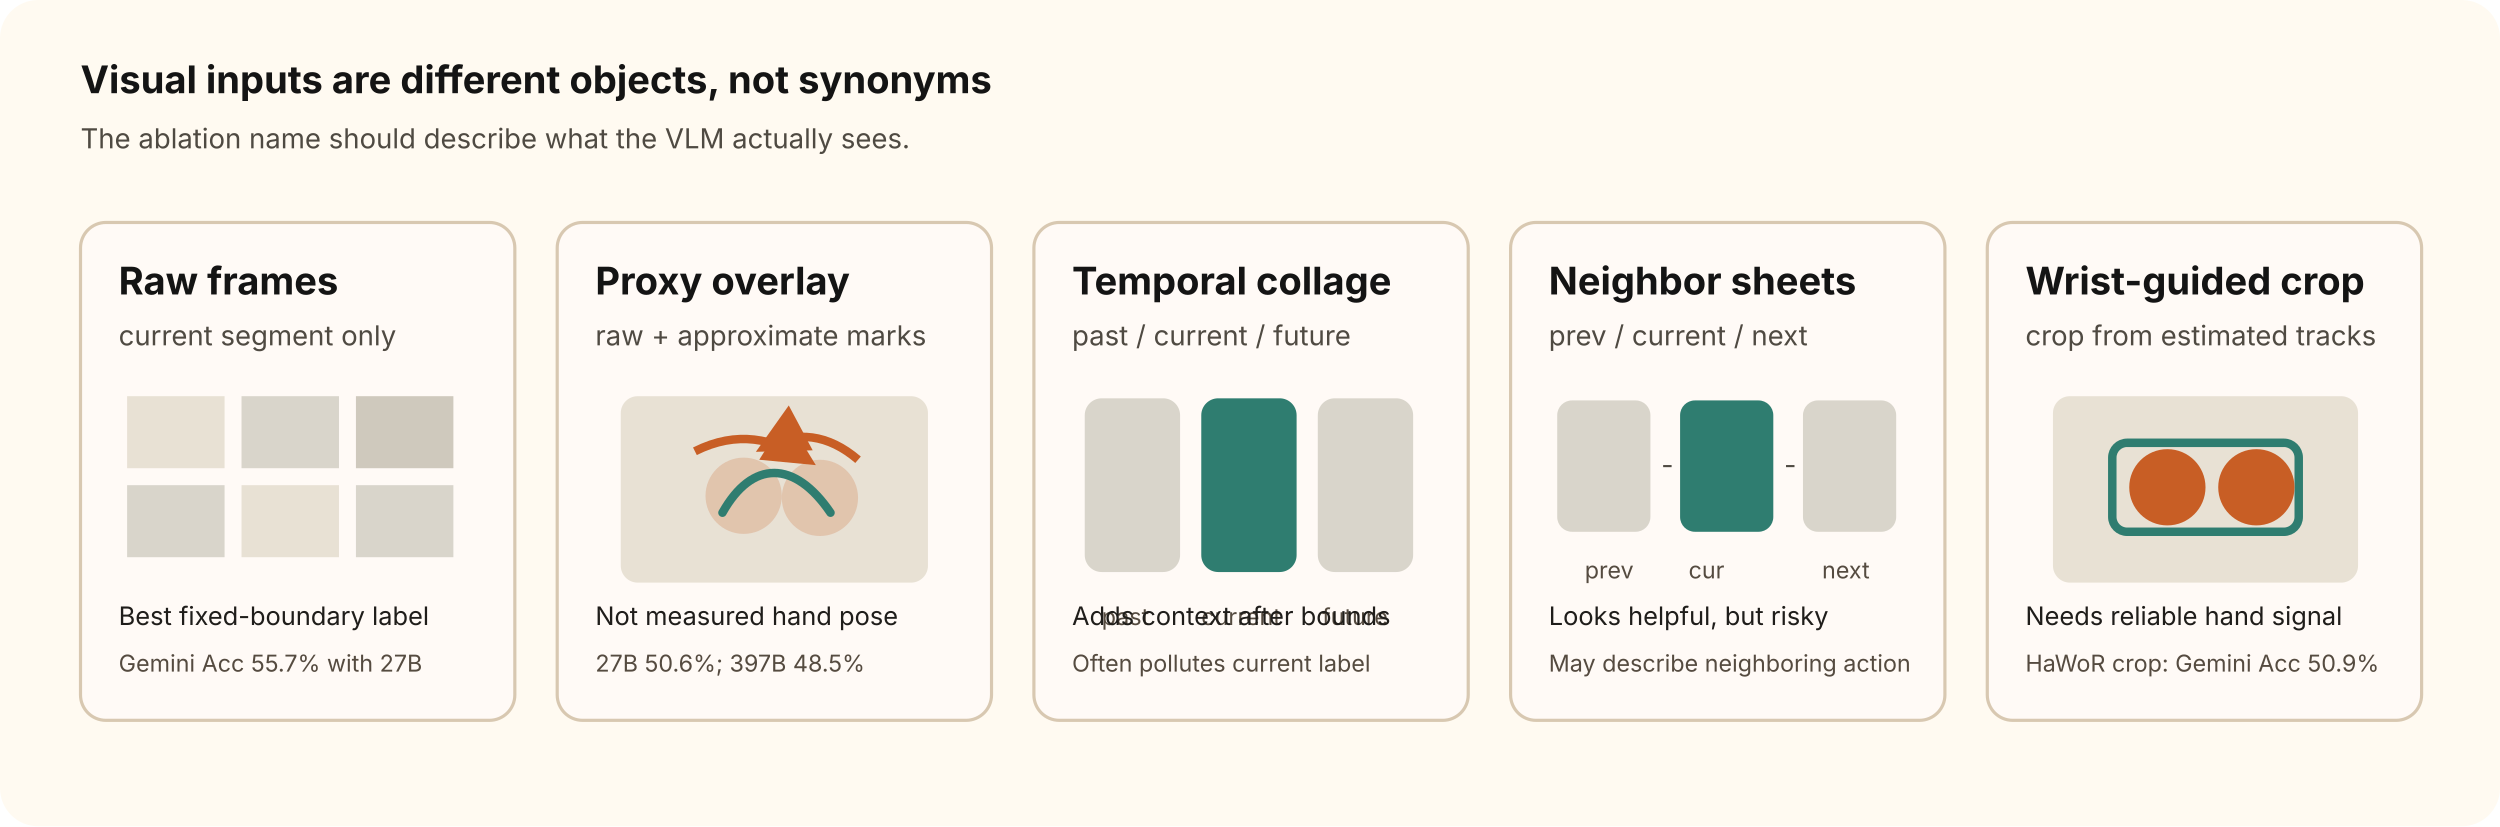
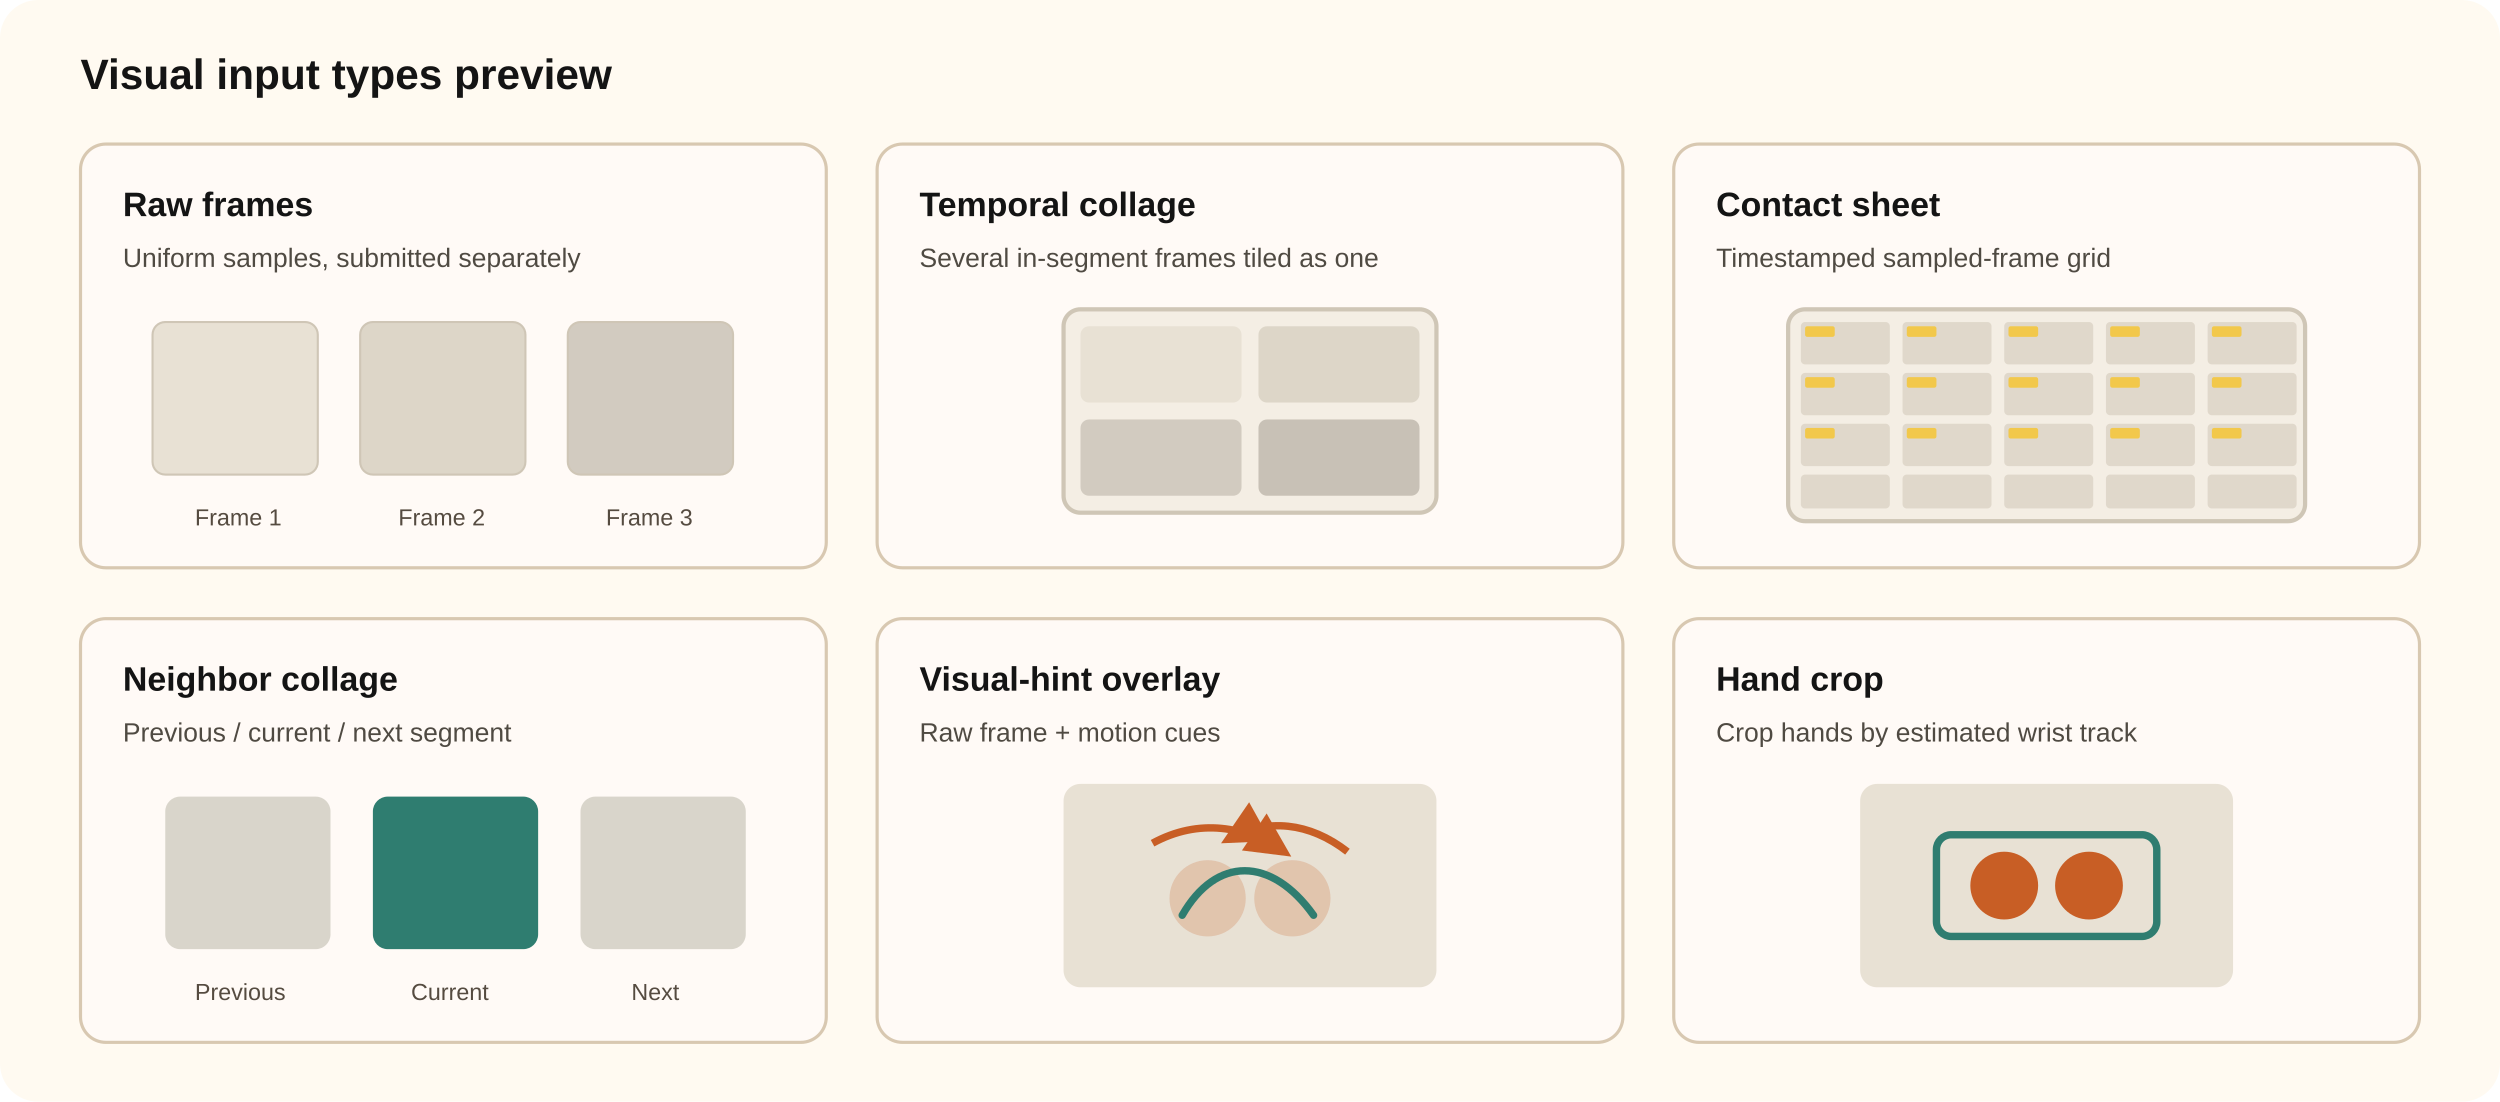
- <svg xmlns="http://www.w3.org/2000/svg" width="1180" height="390" viewBox="0 0 1180 390" role="img" aria-label="Visual inputs compared: raw frames, proxy overlay, temporal collage, neighbor sheets, and wrist-guided crop">
+ <svg xmlns="http://www.w3.org/2000/svg" width="1180" height="520" viewBox="0 0 1180 520" role="img" aria-label="Visual input types preview: raw frames, temporal collage, contact sheet, neighbor collage, visual-hint overlay, hand crop">
  <style>
-     .bg{fill:#fffaf1}.card{fill:#fffaf6;stroke:#d8c8b1;stroke-width:1.5}.title{font:700 18px Inter,Arial,sans-serif;fill:#141414}.sub{font:13px Inter,Arial,sans-serif;fill:#4f4a42}.tiny{font:11px Inter,Arial,sans-serif;fill:#554b40}.label{font:12px Inter,Arial,sans-serif;fill:#1f1d1a}.good{fill:#2f7d70}.gold{fill:#f2c84b}.pred{fill:#2f7d70}.muted{fill:#d9d5cb}.warn{fill:#c85e25}.ink{stroke:#2f7d70;stroke-width:4;fill:none;stroke-linecap:round}.arrow{stroke:#c85e25;stroke-width:4;fill:none;marker-end:url(#arrow)}
+     .bg{fill:#fffaf1}
+     .card{fill:#fffaf6;stroke:#d8c8b1;stroke-width:1.5}
+     .title{font:700 20px "IBM Plex Sans",Arial,sans-serif;fill:#141414}
+     .name{font:700 16px "IBM Plex Sans",Arial,sans-serif;fill:#141414}
+     .sub{font:12.5px "IBM Plex Sans",Arial,sans-serif;fill:#4f4a42}
+     .tiny{font:11px "IBM Plex Sans",Arial,sans-serif;fill:#554b40}
+     .pred{fill:#2f7d70}
+     .muted{fill:#d9d5cb}
+     .ink{stroke:#2f7d70;stroke-width:3.5;fill:none;stroke-linecap:round}
+     .arrow{stroke:#c85e25;stroke-width:3.5;fill:none;marker-end:url(#arrow)}
  </style>
  <defs>
    <marker id="arrow" viewBox="0 0 10 10" refX="8" refY="5" markerWidth="6" markerHeight="6" orient="auto-start-reverse">
      <path d="M0 0 L10 5 L0 10z" fill="#c85e25" />
    </marker>
  </defs>
-   <rect class="bg" width="1180" height="390" rx="18" />
-   <text x="38" y="44" class="title">Visual inputs are different objects, not synonyms</text>
-   <text x="38" y="70" class="sub">The ablation name should describe what the VLM actually sees.</text>
-   <g transform="translate(38,105)">
-     <rect class="card" width="205" height="235" rx="12" />
-     <text x="18" y="34" class="title">Raw frames</text>
-     <text x="18" y="58" class="sub">current segment only</text>
-     <g transform="translate(22,82)">
-       <rect x="0" y="0" width="46" height="34" fill="#e8e1d4" />
-       <rect x="54" y="0" width="46" height="34" fill="#d9d5cb" />
-       <rect x="108" y="0" width="46" height="34" fill="#cfc9bd" />
-       <rect x="0" y="42" width="46" height="34" fill="#d9d5cb" />
-       <rect x="54" y="42" width="46" height="34" fill="#e8e1d4" />
-       <rect x="108" y="42" width="46" height="34" fill="#d9d5cb" />
+   <rect class="bg" width="1180" height="520" rx="18" />
+   <text x="38" y="42" class="title">Visual input types preview</text>
+   <g transform="translate(38,68)">
+     <rect class="card" width="352" height="200" rx="12" />
+     <text x="20" y="34" class="name">Raw frames</text>
+     <text x="20" y="58" class="sub">Uniform samples, submitted separately</text>
+     <g transform="translate(34,84)">
+       <rect x="0" y="0" width="78" height="72" rx="6" fill="#e8e1d4" stroke="#cfc6b6" />
+       <rect x="98" y="0" width="78" height="72" rx="6" fill="#ddd6c8" stroke="#cfc6b6" />
+       <rect x="196" y="0" width="78" height="72" rx="6" fill="#d2cbc0" stroke="#cfc6b6" />
+       <text x="20" y="96" class="tiny">Frame 1</text>
+       <text x="116" y="96" class="tiny">Frame 2</text>
+       <text x="214" y="96" class="tiny">Frame 3</text>
    </g>
-     <text x="18" y="190" class="label">Best fixed-boundary label</text>
-     <text x="18" y="212" class="tiny">Gemini Acc 55.7% with 27B</text>
  </g>
-   <g transform="translate(263,105)">
-     <rect class="card" width="205" height="235" rx="12" />
-     <text x="18" y="34" class="title">Proxy overlay</text>
-     <text x="18" y="58" class="sub">raw + approximate marks</text>
-     <g transform="translate(30,82)">
-       <rect x="0" y="0" width="145" height="88" rx="8" fill="#e8e1d4" />
-       <circle cx="58" cy="47" r="18" fill="#c85e25" opacity=".22" />
-       <circle cx="94" cy="48" r="18" fill="#c85e25" opacity=".22" />
-       <path class="ink" d="M48 55 C62 30, 82 30, 99 55" />
-       <path class="arrow" d="M35 26 C55 16, 72 20, 88 30" />
-       <path class="arrow" d="M112 30 C98 18, 83 16, 68 24" />
+   <g transform="translate(414,68)">
+     <rect class="card" width="352" height="200" rx="12" />
+     <text x="20" y="34" class="name">Temporal collage</text>
+     <text x="20" y="58" class="sub">Several in-segment frames tiled as one</text>
+     <g transform="translate(88,78)">
+       <rect x="0" y="0" width="176" height="96" rx="8" fill="#f4eee4" stroke="#cfc6b6" stroke-width="2" />
+       <rect x="8" y="8" width="76" height="36" rx="4" fill="#e8e1d4" />
+       <rect x="92" y="8" width="76" height="36" rx="4" fill="#ddd6c8" />
+       <rect x="8" y="52" width="76" height="36" rx="4" fill="#d2cbc0" />
+       <rect x="92" y="52" width="76" height="36" rx="4" fill="#c8c1b6" />
    </g>
-     <text x="18" y="190" class="label">Not measured hand pose</text>
-     <text x="18" y="212" class="tiny">27B 50.6%; 397B 48.5%</text>
  </g>
-   <g transform="translate(488,105)">
-     <rect class="card" width="205" height="235" rx="12" />
-     <text x="18" y="34" class="title">Temporal collage</text>
-     <text x="18" y="58" class="sub">past / current / future</text>
-     <g transform="translate(24,83)">
-       <rect x="0" y="0" width="45" height="82" rx="8" class="muted" />
-       <rect x="55" y="0" width="45" height="82" rx="8" class="pred" />
-       <rect x="110" y="0" width="45" height="82" rx="8" class="muted" />
-       <text x="8" y="107" class="tiny">past</text>
-       <text x="55" y="107" class="tiny">current</text>
-       <text x="112" y="107" class="tiny">future</text>
+   <g transform="translate(790,68)">
+     <rect class="card" width="352" height="200" rx="12" />
+     <text x="20" y="34" class="name">Contact sheet</text>
+     <text x="20" y="58" class="sub">Timestamped sampled-frame grid</text>
+     <g transform="translate(54,78)">
+       <rect x="0" y="0" width="244" height="100" rx="8" fill="#f4eee4" stroke="#cfc6b6" stroke-width="2" />
+       <g fill="#e0d8cb">
+         <rect x="6" y="6" width="42" height="20" rx="2" />
+         <rect x="54" y="6" width="42" height="20" rx="2" />
+         <rect x="102" y="6" width="42" height="20" rx="2" />
+         <rect x="150" y="6" width="42" height="20" rx="2" />
+         <rect x="198" y="6" width="42" height="20" rx="2" />
+         <rect x="6" y="30" width="42" height="20" rx="2" />
+         <rect x="54" y="30" width="42" height="20" rx="2" />
+         <rect x="102" y="30" width="42" height="20" rx="2" />
+         <rect x="150" y="30" width="42" height="20" rx="2" />
+         <rect x="198" y="30" width="42" height="20" rx="2" />
+         <rect x="6" y="54" width="42" height="20" rx="2" />
+         <rect x="54" y="54" width="42" height="20" rx="2" />
+         <rect x="102" y="54" width="42" height="20" rx="2" />
+         <rect x="150" y="54" width="42" height="20" rx="2" />
+         <rect x="198" y="54" width="42" height="20" rx="2" />
+         <rect x="6" y="78" width="42" height="16" rx="2" />
+         <rect x="54" y="78" width="42" height="16" rx="2" />
+         <rect x="102" y="78" width="42" height="16" rx="2" />
+         <rect x="150" y="78" width="42" height="16" rx="2" />
+         <rect x="198" y="78" width="42" height="16" rx="2" />
+       </g>
+       <g fill="#f2c84b">
+         <rect x="8" y="8" width="14" height="5" rx="1" />
+         <rect x="56" y="8" width="14" height="5" rx="1" />
+         <rect x="104" y="8" width="14" height="5" rx="1" />
+         <rect x="152" y="8" width="14" height="5" rx="1" />
+         <rect x="200" y="8" width="14" height="5" rx="1" />
+         <rect x="8" y="32" width="14" height="5" rx="1" />
+         <rect x="56" y="32" width="14" height="5" rx="1" />
+         <rect x="104" y="32" width="14" height="5" rx="1" />
+         <rect x="152" y="32" width="14" height="5" rx="1" />
+         <rect x="200" y="32" width="14" height="5" rx="1" />
+         <rect x="8" y="56" width="14" height="5" rx="1" />
+         <rect x="56" y="56" width="14" height="5" rx="1" />
+         <rect x="104" y="56" width="14" height="5" rx="1" />
+         <rect x="152" y="56" width="14" height="5" rx="1" />
+         <rect x="200" y="56" width="14" height="5" rx="1" />
+       </g>
    </g>
-     <text x="18" y="190" class="label">Adds context after bounds</text>
-     <text x="18" y="212" class="tiny">Often pollutes current label</text>
  </g>
-   <g transform="translate(713,105)">
-     <rect class="card" width="205" height="235" rx="12" />
-     <text x="18" y="34" class="title">Neighbor sheets</text>
-     <text x="18" y="58" class="sub">prev / current / next</text>
-     <g transform="translate(22,84)">
-       <rect x="0" y="0" width="44" height="62" rx="7" class="muted" />
-       <text x="13" y="84" class="tiny">prev</text>
-       <rect x="58" y="0" width="44" height="62" rx="7" class="pred" />
-       <text x="62" y="84" class="tiny">cur</text>
-       <rect x="116" y="0" width="44" height="62" rx="7" class="muted" />
-       <text x="125" y="84" class="tiny">next</text>
-       <line x1="50" y1="31" x2="54" y2="31" stroke="#4f4a42" />
-       <line x1="108" y1="31" x2="112" y2="31" stroke="#4f4a42" />
+   <g transform="translate(38,292)">
+     <rect class="card" width="352" height="200" rx="12" />
+     <text x="20" y="34" class="name">Neighbor collage</text>
+     <text x="20" y="58" class="sub">Previous / current / next segment</text>
+     <g transform="translate(40,84)">
+       <rect x="0" y="0" width="78" height="72" rx="7" class="muted" />
+       <rect x="98" y="0" width="78" height="72" rx="7" class="pred" />
+       <rect x="196" y="0" width="78" height="72" rx="7" class="muted" />
+       <text x="14" y="96" class="tiny">Previous</text>
+       <text x="116" y="96" class="tiny">Current</text>
+       <text x="220" y="96" class="tiny">Next</text>
    </g>
-     <text x="18" y="190" class="label">Looks helpful, but risky</text>
-     <text x="18" y="212" class="tiny">May describe neighboring action</text>
  </g>
-   <g transform="translate(938,105)">
-     <rect class="card" width="205" height="235" rx="12" />
-     <text x="18" y="34" class="title">Wrist-guided crop</text>
-     <text x="18" y="58" class="sub">crop from estimated tracks</text>
-     <g transform="translate(31,82)">
-       <rect x="0" y="0" width="144" height="88" rx="8" fill="#e8e1d4" />
-       <rect x="28" y="22" width="88" height="42" rx="7" fill="none" stroke="#2f7d70" stroke-width="4" />
-       <circle cx="54" cy="43" r="18" fill="#c85e25" />
-       <circle cx="96" cy="43" r="18" fill="#c85e25" />
+   <g transform="translate(414,292)">
+     <rect class="card" width="352" height="200" rx="12" />
+     <text x="20" y="34" class="name">Visual-hint overlay</text>
+     <text x="20" y="58" class="sub">Raw frame + motion cues</text>
+     <g transform="translate(88,78)">
+       <rect x="0" y="0" width="176" height="96" rx="8" fill="#e8e1d4" />
+       <circle cx="68" cy="54" r="18" fill="#c85e25" opacity=".22" />
+       <circle cx="108" cy="54" r="18" fill="#c85e25" opacity=".22" />
+       <path class="ink" d="M56 62 C72 34, 98 34, 118 62" />
+       <path class="arrow" d="M42 28 C64 16, 86 20, 104 32" />
+       <path class="arrow" d="M134 32 C116 18, 96 16, 78 26" />
    </g>
-     <text x="18" y="190" class="label">Needs reliable hand signal</text>
-     <text x="18" y="212" class="tiny">HaWoR crop: Gemini Acc 50.9%</text>
+   </g>
+   <g transform="translate(790,292)">
+     <rect class="card" width="352" height="200" rx="12" />
+     <text x="20" y="34" class="name">Hand crop</text>
+     <text x="20" y="58" class="sub">Crop hands by estimated wrist track</text>
+     <g transform="translate(88,78)">
+       <rect x="0" y="0" width="176" height="96" rx="8" fill="#e8e1d4" />
+       <rect x="36" y="24" width="104" height="48" rx="7" fill="none" stroke="#2f7d70" stroke-width="3.5" />
+       <circle cx="68" cy="48" r="16" fill="#c85e25" />
+       <circle cx="108" cy="48" r="16" fill="#c85e25" />
+     </g>
  </g>
</svg>
